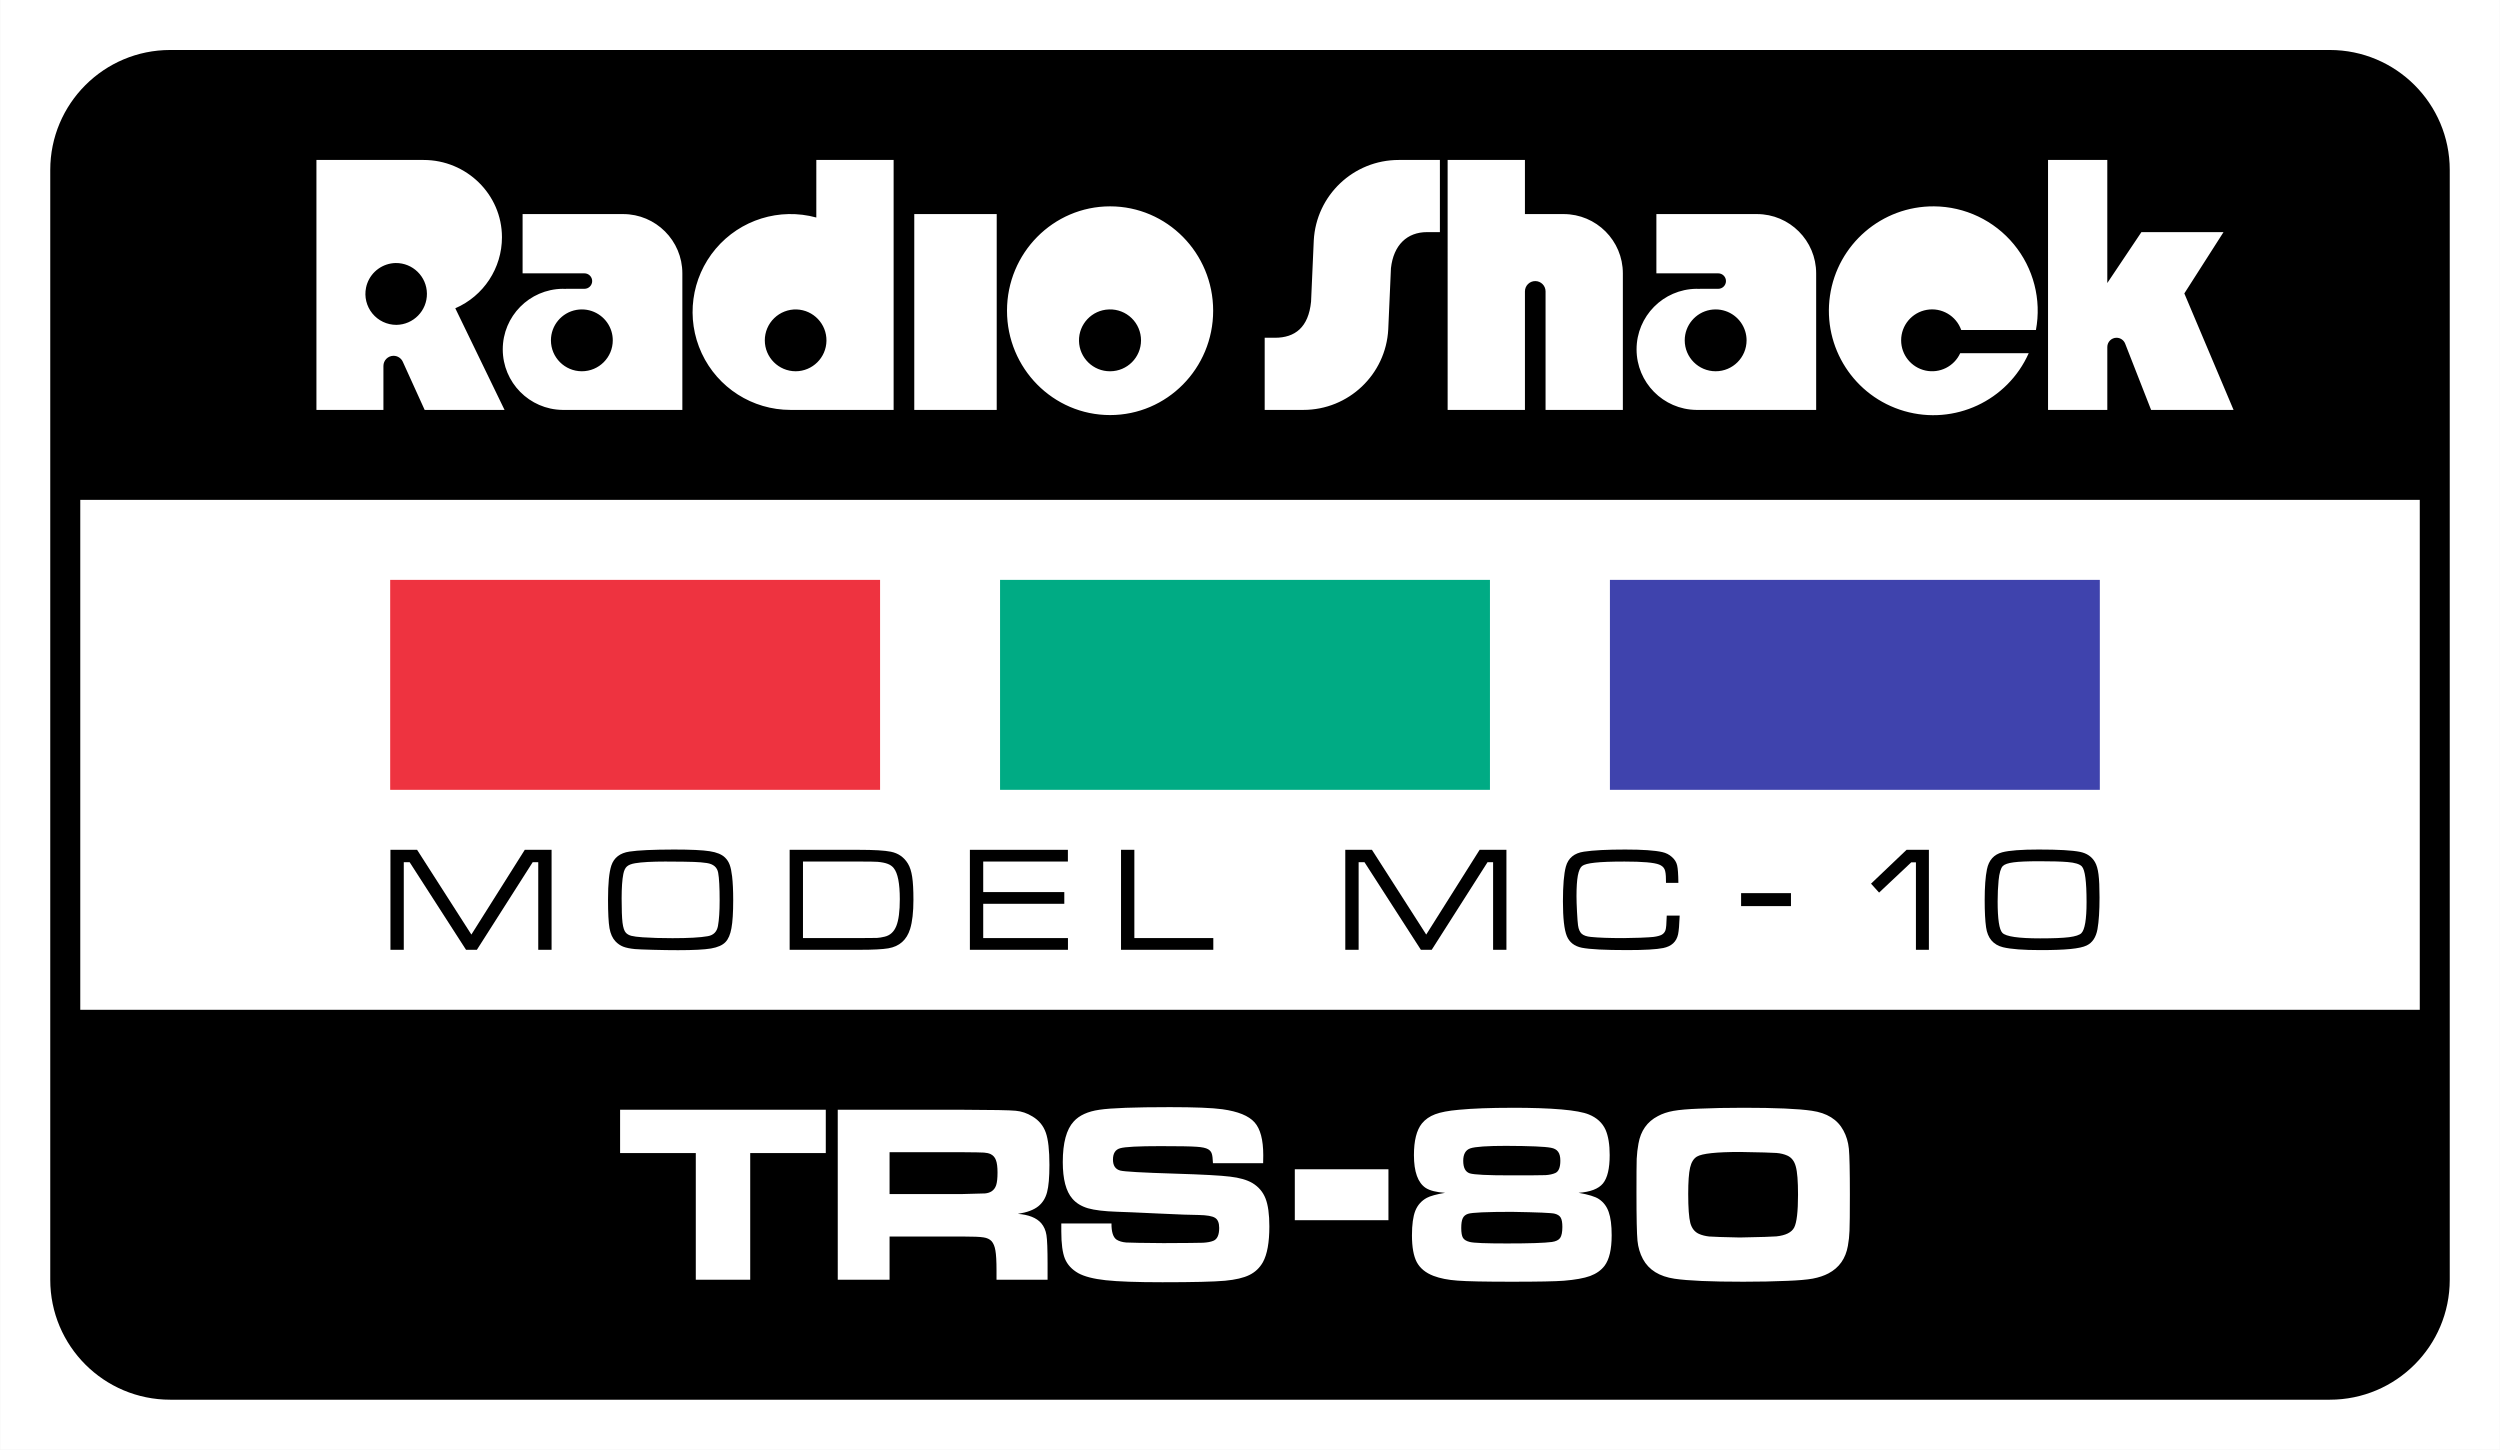
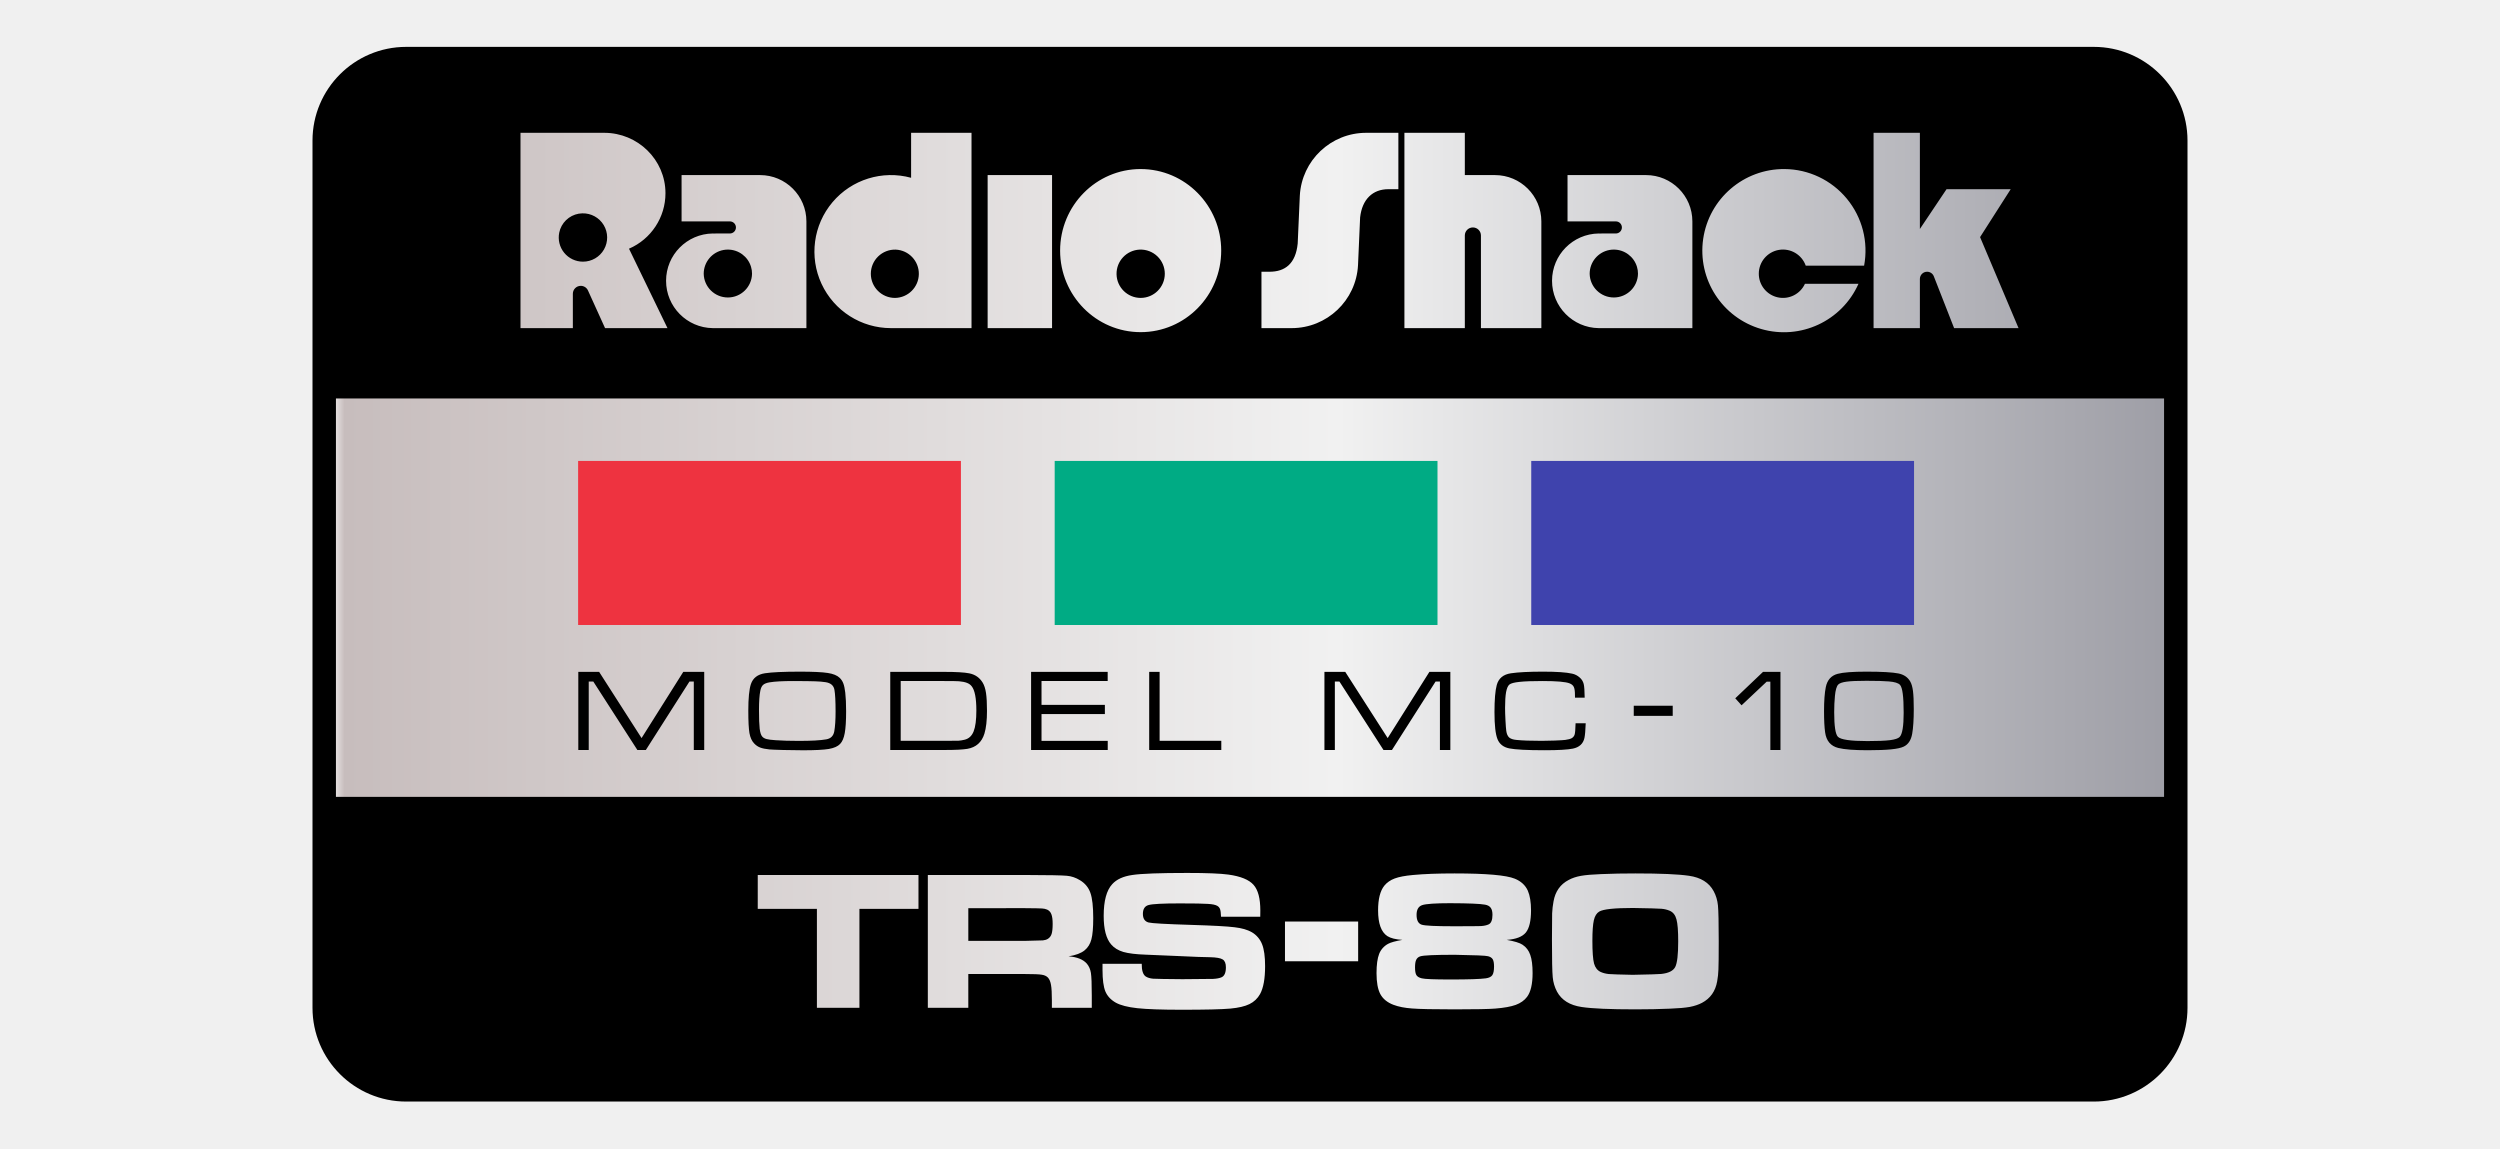
- <svg xmlns="http://www.w3.org/2000/svg" id="svg864" width="2.604in" height="1.51in" version="1.1" viewBox="0 0 250 145">
-   <g id="g2220">
-     <rect id="rect2092-3" transform="rotate(90)" x="2.8819e-14" y="-250" width="145" height="250" fill="#fff" style="paint-order:normal" />
-     <path id="path2142" d="m17 5a12 12 0 0 0-12 12v111a12 12 0 0 0 12 12h216a12 12 0 0 0 12-12v-111a12 12 0 0 0-12-12zm14.623 11h10.725c4.283 0 7.827 3.44 7.832 7.723a7.734 7.734 0 0 1-4.668 7.111l4.926 10.166h-7.99l-2.186-4.816a1.015 1.015 0 0 0-0.924-0.596 1.015 1.015 0 0 0-1.014 1.014v4.398h-6.701zm50 0h7.732v25h-10.311a9.795 9.795 0 1 1 2.578-19.244zm58.248 0h4.123v7.217h-1.287c-1.993 0-3.352 1.288-3.609 3.607 0 0-0.262 5.972-0.27 6.121a8.505 8.505 0 0 1-8.492 8.055h-3.867v-7.217h1.031c1.993 0 3.35-1.03 3.607-3.607 0 0 0.264-5.972 0.271-6.121a8.505 8.505 0 0 1 8.492-8.055zm4.896 0h7.732v5.412h3.867a5.928 5.928 0 0 1 5.928 5.928v13.66h-7.732v-11.855a1.031 1.031 0 0 0-2.062 0v11.855h-7.732zm60.053 0h5.928v12.309l3.412-5.092h8.213l-3.92 6.133 4.924 11.65h-8.248l-1.566-4-1.029-2.629a0.924 0.924 0 0 0-0.861-0.588 0.924 0.924 0 0 0-0.924 0.924v6.293h-5.928zm-93.814 4.639c5.693 0 10.309 4.675 10.309 10.439s-4.615 10.438-10.309 10.438c-5.693 0-10.311-4.673-10.311-10.438s4.617-10.439 10.311-10.439zm82.408 0a10.444 10.444 0 0 1 10.195 12.371h-7.471a3.093 3.093 0 0 0-6.01 1.031 3.094 3.094 0 0 0 5.906 1.289h6.852a10.444 10.444 0 1 1-9.473-14.691zm-141.17 0.773h10.051a5.928 5.928 0 0 1 5.928 5.928v13.66h-11.984a6.057 6.057 0 0 1 0-12.113c0.113 0 0.225 0.004 0.336 0.01a0.02 0.02 0 0 0 0-2e-3 0.02 0.02 0 0 0-2e-3 -2e-3 0.02 0.02 0 0 0 0-2e-3 0.02 0.02 0 0 0 0-2e-3 0.02 0.02 0 0 0 0-2e-3h1.857a0.773 0.773 0 0 0 0-1.547h-6.186zm39.176 0h8.246v19.588h-8.246zm74.227 0h10.053a5.928 5.928 0 0 1 5.928 5.928v13.66h-11.984a6.057 6.057 0 0 1 0-12.113c0.113 0 0.225 0.004 0.336 0.01a0.02 0.02 0 0 0-2e-3 -2e-3 0.02 0.02 0 0 0 0-2e-3 0.02 0.02 0 0 0-2e-3 -2e-3 0.02 0.02 0 0 0 0-2e-3 0.02 0.02 0 0 0 0-2e-3h1.857a0.773 0.773 0 0 0 0-1.547h-6.186zm-126.1 4.896a3.093 3.093 0 0 0-2.84 2.033 3.003 3.003 0 0 0-0.121 0.43 3.095 3.095 0 0 0 3.029 3.723 3.093 3.093 0 1 0-0.066-6.186 3.093 3.093 0 0 1-2e-3 0zm18.625 4.641a3.136 3.136 0 0 0-0.543 0.047 3.095 3.095 0 0 0-2.551 3.045 3.093 3.093 0 0 0 6.186 0 3.053 3.053 0 0 0-0.129-0.887 3.094 3.094 0 0 0-2.963-2.205zm52.744 0a3.093 3.093 0 0 0-0.037 2e-3 3.093 3.093 0 0 0 0.129 6.184 3.093 3.093 0 0 0 3.092-3.094 3.093 3.093 0 0 0-3.184-3.092zm60.658 0a3.136 3.136 0 0 0-0.543 0.047 3.095 3.095 0 0 0-2.549 3.045 3.093 3.093 0 0 0 6.186 0 3.053 3.053 0 0 0-0.131-0.887 3.094 3.094 0 0 0-2.963-2.205zm-91.92 2e-3a3.093 3.093 0 0 0-3.184 3.09 3.093 3.093 0 0 0 3.092 3.094 3.093 3.093 0 0 0 0.092-6.184zm-71.652 19.049h234v51h-234zm108.97 60.738c2.499 0 4.255 0.07 5.268 0.211 1.561 0.216 2.634 0.653 3.215 1.309 0.581 0.648 0.871 1.743 0.871 3.287 0 0.141-3e-3 0.409-0.012 0.799h-5.019c-0.017-0.473-0.059-0.798-0.125-0.973-0.058-0.174-0.179-0.316-0.361-0.424-0.224-0.133-0.619-0.215-1.184-0.248-0.565-0.042-1.759-0.062-3.586-0.062-2.2 0-3.542 0.07-4.023 0.211-0.482 0.133-0.723 0.512-0.723 1.135 0 0.598 0.241 0.963 0.723 1.096 0.399 0.108 2.229 0.211 5.492 0.311 2.748 0.083 4.584 0.183 5.506 0.299 0.93 0.108 1.669 0.319 2.217 0.635 0.623 0.374 1.063 0.889 1.32 1.545 0.257 0.648 0.385 1.582 0.385 2.803 0 1.602-0.215 2.794-0.646 3.574-0.324 0.573-0.776 1.001-1.357 1.283-0.573 0.282-1.383 0.473-2.43 0.572-1.121 0.1-3.208 0.15-6.264 0.15-2.557 0-4.446-0.068-5.666-0.201-1.22-0.133-2.139-0.369-2.754-0.709-0.639-0.365-1.083-0.848-1.332-1.445-0.241-0.598-0.361-1.506-0.361-2.727v-0.797h5.019c-8e-3 0.839 0.161 1.378 0.51 1.619 0.249 0.158 0.569 0.252 0.959 0.285 0.399 0.025 1.644 0.046 3.736 0.062 2.192-8e-3 3.509-0.021 3.949-0.037 0.44-0.025 0.788-0.091 1.045-0.199 0.382-0.158 0.574-0.586 0.574-1.283 0-0.506-0.138-0.842-0.412-1.008-0.266-0.174-0.814-0.271-1.645-0.287-0.639 0-1.991-0.049-4.059-0.148-2.117-0.1-3.495-0.159-4.135-0.176-1.245-0.042-2.204-0.157-2.877-0.348-0.664-0.199-1.183-0.519-1.557-0.959-0.639-0.731-0.959-1.952-0.959-3.662 0-1.918 0.365-3.272 1.096-4.061 0.556-0.614 1.41-1.004 2.564-1.17 1.154-0.174 3.5-0.262 7.037-0.262zm34.215 0.062c4.052 0 6.621 0.224 7.709 0.672 0.797 0.324 1.353 0.836 1.668 1.533 0.274 0.631 0.412 1.473 0.412 2.527 0 1.345-0.225 2.292-0.674 2.84-0.448 0.54-1.26 0.851-2.439 0.934 0.996 0.174 1.672 0.382 2.029 0.623 0.465 0.307 0.793 0.739 0.984 1.295 0.199 0.556 0.299 1.334 0.299 2.33 0 1.403-0.238 2.42-0.711 3.051-0.34 0.448-0.821 0.789-1.443 1.022-0.623 0.224-1.5 0.381-2.629 0.473-0.83 0.066-2.565 0.1-5.205 0.1-2.674 0-4.485-0.037-5.432-0.111-0.947-0.066-1.746-0.226-2.402-0.475-0.78-0.299-1.338-0.755-1.67-1.369-0.324-0.614-0.484-1.51-0.484-2.689 0-1.063 0.112-1.882 0.336-2.455 0.232-0.573 0.619-1.004 1.158-1.295 0.34-0.183 0.947-0.349 1.818-0.498-0.872-0.058-1.516-0.221-1.932-0.486-0.789-0.523-1.182-1.618-1.182-3.287 0-1.445 0.265-2.5 0.797-3.164 0.332-0.407 0.772-0.712 1.32-0.92 0.548-0.208 1.336-0.358 2.365-0.449 1.403-0.133 3.173-0.199 5.307-0.199zm23.139 0c3.238 0 5.527 0.1 6.863 0.299 1.519 0.216 2.573 0.873 3.162 1.969 0.299 0.548 0.482 1.158 0.549 1.83 0.066 0.673 0.1 2.204 0.1 4.596 0 1.876-0.012 3.076-0.037 3.6-0.017 0.515-0.071 1.021-0.162 1.52-0.224 1.27-0.872 2.187-1.943 2.752-0.44 0.232-0.962 0.407-1.568 0.523-0.598 0.108-1.448 0.181-2.553 0.223-1.329 0.058-2.794 0.088-4.396 0.088-3.246 0-5.538-0.1-6.875-0.299-1.519-0.224-2.575-0.879-3.164-1.967-0.299-0.556-0.48-1.171-0.547-1.844-0.066-0.681-0.1-2.288-0.1-4.82 0-1.727 7e-3 -2.849 0.023-3.363 0.025-0.523 0.085-1.03 0.176-1.52 0.224-1.279 0.87-2.196 1.941-2.752 0.44-0.241 0.959-0.416 1.557-0.523 0.606-0.108 1.462-0.181 2.566-0.223 1.304-0.058 2.773-0.088 4.408-0.088zm-112.33 0.199h20.574v4.334h-7.559v12.666h-5.443v-12.666h-7.572zm21.77 0h12.518c2.939 8e-3 4.698 0.042 5.279 0.1 0.581 0.05 1.142 0.24 1.682 0.572 0.648 0.39 1.091 0.93 1.332 1.619 0.241 0.681 0.361 1.757 0.361 3.227 0 1.237-0.079 2.145-0.236 2.727-0.149 0.581-0.436 1.046-0.859 1.395-0.457 0.374-1.145 0.632-2.066 0.773 1.088 0.083 1.869 0.394 2.342 0.934 0.274 0.324 0.447 0.719 0.521 1.184 0.075 0.457 0.113 1.419 0.113 2.889v1.582h-5.107v-0.908c0-0.947-0.037-1.619-0.111-2.018-0.066-0.407-0.196-0.72-0.387-0.936-0.191-0.199-0.456-0.323-0.797-0.373-0.332-0.058-1.032-0.088-2.103-0.088h-7.299v4.322h-5.182zm66.895 3.611c-1.935 0-3.143 0.084-3.625 0.25-0.473 0.166-0.709 0.58-0.709 1.244 0 0.697 0.22 1.117 0.66 1.258 0.44 0.133 1.776 0.199 4.01 0.199 1.976 0 3.164-7e-3 3.562-0.023 0.399-0.025 0.725-0.097 0.982-0.213 0.332-0.149 0.5-0.56 0.5-1.232 0-0.399-0.075-0.697-0.225-0.896-0.149-0.208-0.391-0.34-0.723-0.398-0.614-0.116-2.092-0.179-4.434-0.188zm23.352 0.611c-2.358 0-3.794 0.154-4.309 0.461-0.332 0.199-0.561 0.568-0.686 1.107-0.125 0.54-0.188 1.417-0.188 2.629 0 1.403 0.072 2.374 0.213 2.914 0.149 0.531 0.436 0.891 0.859 1.082 0.299 0.133 0.64 0.22 1.022 0.262 0.39 0.033 1.41 0.066 3.062 0.1 2.117-0.042 3.338-0.078 3.662-0.111 0.93-0.1 1.524-0.395 1.781-0.885 0.257-0.498 0.385-1.593 0.385-3.287 0-1.345-0.073-2.283-0.223-2.814-0.141-0.54-0.424-0.905-0.848-1.096-0.316-0.141-0.677-0.229-1.084-0.262-0.399-0.033-1.614-0.066-3.648-0.1zm-85.064 0.023v4.186h7.285c1.27-0.025 2.027-0.046 2.268-0.062 0.249-0.025 0.46-0.091 0.635-0.199 0.224-0.141 0.381-0.349 0.473-0.623 0.091-0.282 0.137-0.705 0.137-1.27 0-0.556-0.054-0.972-0.162-1.246-0.1-0.274-0.278-0.473-0.535-0.598-0.183-0.083-0.403-0.132-0.66-0.148-0.249-0.017-0.97-0.031-2.166-0.039zm40.533 1.707h9.365v5.094h-9.365zm21.703 4.26c-2.532 0-3.994 0.066-4.385 0.199-0.249 0.083-0.424 0.231-0.523 0.447-0.1 0.208-0.148 0.533-0.148 0.973 0 0.465 0.058 0.791 0.174 0.982 0.116 0.191 0.345 0.329 0.686 0.412 0.382 0.1 1.615 0.148 3.699 0.148 2.267 0 3.769-0.049 4.508-0.148 0.399-0.058 0.673-0.191 0.822-0.398 0.149-0.216 0.225-0.586 0.225-1.109 0-0.423-0.054-0.731-0.162-0.922-0.108-0.191-0.307-0.324-0.598-0.398-0.274-0.083-1.706-0.144-4.297-0.186z" />
-     <path id="path878" d="m161 58h49v21h-49v-21z" fill="#3f43ad" />
-     <path id="path876" d="m100 58h49v21h-49v-21z" fill="#00ab84" />
-     <path id="path874" d="m39 58h49v21h-49v-21z" fill="#ee3340" />
-     <path id="path1945" d="m39.025 85h2.667l5.429 8.476 5.341-8.476h2.681v10h-1.333v-8.762h-0.557l-5.582 8.762h-1.084l-5.641-8.762h-0.586v8.762h-1.333z" dominant-baseline="auto" style="font-feature-settings:normal;font-variant-alternates:normal;font-variant-caps:normal;font-variant-ligatures:normal;font-variant-numeric:normal;font-variant-position:normal;paint-order:normal;shape-padding:0;text-decoration-color:#000000;text-decoration-line:none;text-decoration-style:solid;text-indent:0;text-orientation:mixed;text-transform:none;white-space:normal" />
-     <path id="path1947" d="m67.345 84.971q2.564 0 3.612 0.169 1.055 0.161 1.538 0.637 0.308 0.3 0.462 0.718 0.154 0.41 0.242 1.157 0.11 0.945 0.11 2.388 0 1.846-0.176 2.799-0.169 0.945-0.593 1.385-0.44 0.469-1.45 0.645-1.004 0.169-3.297 0.169-1.128 0-2.506-0.037-1.37-0.037-1.802-0.073-0.747-0.073-1.179-0.242t-0.769-0.527q-0.447-0.469-0.601-1.319-0.147-0.85-0.147-2.872 0-2.388 0.33-3.392 0.396-1.187 1.81-1.399 1.297-0.198 4.418-0.205zm-0.769 1.202q-2.095 0-3.077 0.169-0.571 0.095-0.828 0.33-0.249 0.227-0.352 0.747-0.169 0.835-0.169 2.447 0 1.656 0.088 2.418 0.095 0.755 0.337 1.011 0.19 0.212 0.549 0.308 0.359 0.095 1.135 0.147 1.282 0.088 2.982 0.088 2.418 0 3.517-0.198 0.864-0.147 1.026-1.018 0.169-0.938 0.169-2.55 0-1.971-0.147-2.777-0.147-0.821-1.135-0.974-0.579-0.088-1.304-0.11-0.725-0.029-2.791-0.037z" dominant-baseline="auto" style="font-feature-settings:normal;font-variant-alternates:normal;font-variant-caps:normal;font-variant-ligatures:normal;font-variant-numeric:normal;font-variant-position:normal;paint-order:normal;shape-padding:0;text-decoration-color:#000000;text-decoration-line:none;text-decoration-style:solid;text-indent:0;text-orientation:mixed;text-transform:none;white-space:normal" />
-     <path id="path1949" d="m78.955 95v-10h6.901q2.293 0 3.223 0.19 1.121 0.227 1.707 1.194 0.3 0.491 0.425 1.319 0.125 0.821 0.125 2.293 0 1.839-0.33 2.916-0.513 1.656-2.183 1.941-0.864 0.147-2.865 0.147zm1.333-1.172h5.612q1.443 0 1.788-0.015 0.352-0.022 0.769-0.125 0.813-0.19 1.165-1.062 0.352-0.872 0.352-2.689 0-2.359-0.608-3.106-0.227-0.286-0.601-0.425-0.374-0.147-1.018-0.205-0.381-0.029-1.912-0.029h-5.546z" dominant-baseline="auto" style="font-feature-settings:normal;font-variant-alternates:normal;font-variant-caps:normal;font-variant-ligatures:normal;font-variant-numeric:normal;font-variant-position:normal;paint-order:normal;shape-padding:0;text-decoration-color:#000000;text-decoration-line:none;text-decoration-style:solid;text-indent:0;text-orientation:mixed;text-transform:none;white-space:normal" />
-     <path id="path1951" d="m96.983 95v-10h9.802v1.172h-8.469v3.055h8.11v1.172h-8.11v3.429h8.476v1.172z" dominant-baseline="auto" style="font-feature-settings:normal;font-variant-alternates:normal;font-variant-caps:normal;font-variant-ligatures:normal;font-variant-numeric:normal;font-variant-position:normal;paint-order:normal;shape-padding:0;text-decoration-color:#000000;text-decoration-line:none;text-decoration-style:solid;text-indent:0;text-orientation:mixed;text-transform:none;white-space:normal" />
-     <path id="path1953" d="m112.1 85h1.333v8.828h7.897v1.172h-9.231z" dominant-baseline="auto" style="font-feature-settings:normal;font-variant-alternates:normal;font-variant-caps:normal;font-variant-ligatures:normal;font-variant-numeric:normal;font-variant-position:normal;paint-order:normal;shape-padding:0;text-decoration-color:#000000;text-decoration-line:none;text-decoration-style:solid;text-indent:0;text-orientation:mixed;text-transform:none;white-space:normal" />
-     <path id="path1955" d="m134.53 85h2.667l5.429 8.476 5.341-8.476h2.681v10h-1.333v-8.762h-0.557l-5.582 8.762h-1.084l-5.641-8.762h-0.586v8.762h-1.333z" dominant-baseline="auto" style="font-feature-settings:normal;font-variant-alternates:normal;font-variant-caps:normal;font-variant-ligatures:normal;font-variant-numeric:normal;font-variant-position:normal;paint-order:normal;shape-padding:0;text-decoration-color:#000000;text-decoration-line:none;text-decoration-style:solid;text-indent:0;text-orientation:mixed;text-transform:none;white-space:normal" />
-     <path id="path1957" d="m166.68 91.579h1.297q-0.051 1.363-0.161 1.875-0.242 1.114-1.487 1.37-1.011 0.205-3.597 0.205-3.355 0-4.535-0.234-1.121-0.227-1.509-1.172-0.388-0.952-0.388-3.465 0-2.396 0.293-3.48 0.352-1.282 1.81-1.494 1.407-0.212 4.125-0.212 2.593 0 3.714 0.256 0.557 0.125 0.96 0.491 0.41 0.359 0.52 0.835 0.11 0.447 0.125 1.751h-1.238q-7e-3 -0.256-7e-3 -0.344 0-0.718-0.139-1.018-0.139-0.308-0.542-0.469-0.74-0.3-3.458-0.3-1.971 0-2.96 0.11-0.989 0.103-1.289 0.337-0.286 0.234-0.425 0.967-0.132 0.733-0.132 2.037 0 0.615 0.051 1.59t0.103 1.341q0.081 0.579 0.366 0.842 0.293 0.256 0.916 0.315 1.135 0.117 3.245 0.117 0.645 0 1.685-0.037 1.048-0.044 1.333-0.081 0.557-0.073 0.828-0.22 0.271-0.154 0.374-0.454 0.095-0.264 0.125-1.458z" dominant-baseline="auto" style="font-feature-settings:normal;font-variant-alternates:normal;font-variant-caps:normal;font-variant-ligatures:normal;font-variant-numeric:normal;font-variant-position:normal;paint-order:normal;shape-padding:0;text-decoration-color:#000000;text-decoration-line:none;text-decoration-style:solid;text-indent:0;text-orientation:mixed;text-transform:none;white-space:normal" />
-     <path id="path1961" d="m190.67 85h2.234v10h-1.297v-8.747h-0.469l-3.216 3.026-0.806-0.894z" dominant-baseline="auto" style="font-feature-settings:normal;font-variant-alternates:normal;font-variant-caps:normal;font-variant-ligatures:normal;font-variant-numeric:normal;font-variant-position:normal;paint-order:normal;shape-padding:0;text-decoration-color:#000000;text-decoration-line:none;text-decoration-style:solid;text-indent:0;text-orientation:mixed;text-transform:none;white-space:normal" />
-     <path id="path1963" d="m203.89 84.971q2.96 0 4.132 0.234 1.026 0.212 1.494 1.026 0.249 0.425 0.352 1.223 0.103 0.791 0.103 2.308 0 2.022-0.205 3.172-0.22 1.223-1.084 1.634-0.498 0.242-1.612 0.352-1.114 0.11-3.011 0.11-2.564 0-3.744-0.286-1.465-0.366-1.692-2-0.139-0.967-0.139-2.718 0-1.971 0.227-3.077 0.278-1.37 1.524-1.7 1.055-0.278 3.656-0.278zm0.051 1.172q-1.766 0-2.571 0.11-0.799 0.103-1.07 0.366-0.315 0.322-0.425 1.443-0.095 1.004-0.095 2.103 0 2.659 0.476 3.143 0.527 0.549 3.773 0.549 1.949 0 2.894-0.117 0.952-0.125 1.231-0.403 0.52-0.52 0.52-3.099 0-1.575-0.117-2.44-0.11-0.864-0.352-1.135-0.322-0.352-1.429-0.44-0.923-0.081-2.835-0.081z" dominant-baseline="auto" style="font-feature-settings:normal;font-variant-alternates:normal;font-variant-caps:normal;font-variant-ligatures:normal;font-variant-numeric:normal;font-variant-position:normal;paint-order:normal;shape-padding:0;text-decoration-color:#000000;text-decoration-line:none;text-decoration-style:solid;text-indent:0;text-orientation:mixed;text-transform:none;white-space:normal" />
-     <path id="path1986" d="m174.12 89.333h4.988v1.297h-4.988z" dominant-baseline="auto" style="font-feature-settings:normal;font-variant-alternates:normal;font-variant-caps:normal;font-variant-ligatures:normal;font-variant-numeric:normal;font-variant-position:normal;paint-order:normal;shape-padding:0;text-decoration-color:#000000;text-decoration-line:none;text-decoration-style:solid;text-indent:0;text-orientation:mixed;text-transform:none;white-space:normal" />
-   </g>
+ <svg xmlns="http://www.w3.org/2000/svg" width="320" height="147" viewBox="0 0 320 147">
+   <defs>
+     <linearGradient id="b" x1="72.5" x2="72.5" y1="-250" gradientTransform="matrix(0 .81934 -.94336 0 41.98 14.053)" gradientUnits="userSpaceOnUse">
+       <stop offset="0" stop-color="#9e9ea6" />
+       <stop offset=".452" stop-color="#f1f1f1" />
+       <stop offset=".991" stop-color="#c7bdbd" />
+       <stop offset="1" stop-color="#fff" />
+     </linearGradient>
+     <linearGradient id="a" x1="72.501" x2="72.501" y1="-251" y2="1" gradientTransform="matrix(0 .81934 -.94336 0 41.98 14.053)" gradientUnits="userSpaceOnUse">
+       <stop offset="0" stop-color="#b5b5be" />
+       <stop offset="1" stop-color="#fff" />
+     </linearGradient>
+   </defs>
+   <path fill="url(#a)" d="M278.765 13.234v120.444H41.035V13.234Z" style="display:inline;fill:url(#a);stroke-width:.879" />
+   <path fill="url(#b)" d="m277.822 14.053-.003 118.806H41.976V14.053Z" style="display:inline;fill:url(#b);stroke-width:.879" />
+   <path d="M52 6a12 12 0 0 0-12 12v111a12 12 0 0 0 12 12h216a12 12 0 0 0 12-12V18a12 12 0 0 0-12-12zm14.623 11h10.725c4.283 0 7.827 3.44 7.832 7.723a7.73 7.73 0 0 1-4.668 7.11L85.438 42h-7.99l-2.186-4.817a1.01 1.01 0 0 0-.924-.595 1.015 1.015 0 0 0-1.013 1.013V42h-6.702zm49.999 0h7.732v25h-10.31a9.795 9.795 0 1 1 2.577-19.244zm58.247 0h4.123v7.217h-1.287c-1.993 0-3.352 1.287-3.61 3.607 0 0-.261 5.971-.269 6.121A8.505 8.505 0 0 1 165.334 42h-3.867v-7.217h1.03c1.994 0 3.35-1.03 3.608-3.608 0 0 .264-5.971.272-6.12A8.505 8.505 0 0 1 174.869 17m4.896 0h7.733v5.412h3.867a5.93 5.93 0 0 1 5.928 5.928V42h-7.733V30.143a1.031 1.031 0 0 0-2.062 0V42h-7.733zm60.052 0h5.928v12.309l3.412-5.092h8.213l-3.92 6.133L258.374 42h-8.248l-1.566-4-1.03-2.629a.92.92 0 0 0-.861-.588.924.924 0 0 0-.924.924V42h-5.928zm-93.813 4.639c5.694 0 10.31 4.674 10.31 10.439s-4.616 10.437-10.31 10.437c-5.693 0-10.31-4.672-10.31-10.437 0-5.766 4.617-10.44 10.31-10.44m82.407 0a10.444 10.444 0 0 1 10.195 12.37h-7.47a3.093 3.093 0 0 0-6.01 1.032 3.094 3.094 0 0 0 5.906 1.289h6.852a10.444 10.444 0 1 1-9.473-14.691m-141.17.773h10.051a5.93 5.93 0 0 1 5.928 5.928V42H91.236a6.057 6.057 0 0 1 0-12.113q.17 0 .336.01v-.003l-.002-.002v-.006h1.857a.773.773 0 0 0 0-1.547h-6.185zm39.176 0h8.246V42h-8.246zm74.226 0h10.053a5.93 5.93 0 0 1 5.928 5.928V42H204.64a6.057 6.057 0 0 1 0-12.113q.17 0 .336.01l-.002-.003v-.002l-.002-.002v-.004h1.857a.773.773 0 0 0 0-1.547h-6.185zm-126.1 4.896a3.09 3.09 0 0 0-2.84 2.034 3 3 0 0 0-.12.43 3.095 3.095 0 0 0 3.029 3.722 3.093 3.093 0 1 0-.067-6.185zm18.625 4.64a3 3 0 0 0-.543.048 3.095 3.095 0 0 0-2.55 3.045 3.093 3.093 0 0 0 6.185 0 3 3 0 0 0-.129-.887 3.09 3.09 0 0 0-2.963-2.205zm52.743 0-.037.003a3.093 3.093 0 0 0 .13 6.183 3.093 3.093 0 0 0 3.091-3.093 3.093 3.093 0 0 0-3.184-3.092zm60.657 0a3 3 0 0 0-.543.048 3.095 3.095 0 0 0-2.548 3.045 3.093 3.093 0 0 0 6.185 0 3 3 0 0 0-.13-.887 3.09 3.09 0 0 0-2.964-2.205m-91.919.003a3.093 3.093 0 0 0-3.183 3.09 3.093 3.093 0 0 0 3.092 3.093 3.093 3.093 0 0 0 .091-6.183M43 51h234v50.999H43zm108.97 60.737q3.748 0 5.267.21 2.342.325 3.215 1.31.87.97.87 3.286.001.214-.01.8h-5.02q-.026-.712-.125-.973a.78.78 0 0 0-.362-.424q-.337-.199-1.183-.248-.847-.063-3.586-.063-3.3 0-4.023.211-.723.2-.723 1.135 0 .897.723 1.096.597.161 5.492.31 4.123.125 5.505.3 1.396.16 2.217.634a3.07 3.07 0 0 1 1.32 1.545q.386.971.385 2.802.001 2.404-.646 3.575a3.07 3.07 0 0 1-1.358 1.283q-.859.423-2.43.572-1.68.15-6.263.15-3.835-.001-5.666-.2-1.832-.2-2.754-.71-.959-.548-1.332-1.445-.36-.896-.361-2.727v-.796h5.02q-.014 1.257.51 1.619.373.236.958.285.598.038 3.736.062 3.289-.012 3.95-.037.659-.037 1.045-.199.573-.237.574-1.283 0-.76-.412-1.008-.4-.261-1.645-.287-.959 0-4.058-.149-3.177-.15-4.135-.175-1.869-.062-2.877-.348-.996-.3-1.557-.959-.96-1.096-.959-3.662 0-2.877 1.096-4.06.834-.922 2.564-1.17 1.731-.262 7.037-.262m34.214.062q6.078 0 7.71.672 1.194.487 1.667 1.533.411.946.412 2.528 0 2.018-.673 2.84-.672.81-2.44.933 1.494.261 2.03.623.697.46.984 1.295.3.835.299 2.33 0 2.105-.711 3.05-.509.674-1.444 1.022-.934.337-2.629.473-1.244.1-5.205.1-4.01 0-5.431-.112-1.42-.1-2.402-.474-1.171-.449-1.67-1.37-.486-.92-.485-2.689 0-1.595.336-2.455a2.5 2.5 0 0 1 1.159-1.295q.51-.273 1.818-.498-1.309-.087-1.932-.486-1.181-.784-1.181-3.287 0-2.168.797-3.164.498-.61 1.32-.92.822-.312 2.365-.45 2.105-.198 5.307-.199zm23.14 0q4.857 0 6.863.3 2.278.323 3.162 1.968.448.822.549 1.83.1 1.01.1 4.596 0 2.814-.038 3.6-.025.77-.162 1.519-.336 1.905-1.943 2.752-.66.349-1.569.523-.896.161-2.553.223-1.993.088-4.396.088-4.87 0-6.875-.3-2.28-.334-3.164-1.966a4.9 4.9 0 0 1-.547-1.844q-.1-1.021-.1-4.82 0-2.59.024-3.363.038-.785.176-1.52.335-1.917 1.941-2.752.66-.36 1.557-.523.91-.161 2.566-.223a100 100 0 0 1 4.408-.088m-112.33.2h20.573v4.334h-7.558v12.666h-5.443v-12.666h-7.573zm21.77 0h12.517q4.409.012 5.28.1.871.074 1.681.571.971.585 1.332 1.62.362 1.021.362 3.226 0 1.856-.237 2.727-.225.871-.86 1.394-.684.561-2.066.774 1.632.124 2.342.933.41.486.522 1.184.112.684.113 2.889v1.582h-5.107v-.909q0-1.42-.112-2.017-.1-.611-.386-.936-.287-.299-.797-.373-.498-.088-2.104-.088h-7.299v4.322h-5.181zm66.893 3.61q-2.901.001-3.625.25-.71.249-.709 1.245 0 1.046.66 1.258.66.2 4.01.199 2.964 0 3.563-.023.597-.038.982-.213.499-.224.5-1.233 0-.597-.224-.896-.224-.311-.723-.399-.921-.174-4.434-.187m23.352.612q-3.536 0-4.308.461-.498.299-.686 1.108-.186.81-.187 2.628 0 2.106.213 2.914.225.797.859 1.083.449.199 1.022.261.584.05 3.062.1 3.176-.062 3.662-.112 1.395-.15 1.781-.884.386-.747.385-3.287.001-2.017-.223-2.815-.211-.81-.847-1.095a3.3 3.3 0 0 0-1.084-.262q-.598-.05-3.649-.1m-85.063.024v4.185h7.286a76 76 0 0 0 2.267-.062q.374-.038.635-.2a1.13 1.13 0 0 0 .473-.623q.135-.423.136-1.27 0-.833-.162-1.245a1.03 1.03 0 0 0-.535-.598 1.9 1.9 0 0 0-.66-.148q-.374-.026-2.166-.04zm40.533 1.707h9.366v5.093h-9.366zm21.703 4.26q-3.798 0-4.384.199a.83.83 0 0 0-.524.447q-.149.311-.148.972 0 .697.174.983t.685.412q.573.149 3.7.148 3.399.001 4.507-.148.598-.087.822-.398.225-.325.225-1.11 0-.634-.162-.922-.162-.285-.598-.398-.41-.124-4.297-.186" style="display:inline" />
+   <path fill="#3f43ad" d="M196 58.999h48.999v21H196Z" style="display:inline" />
+   <path fill="#00ab84" d="M135 58.999h48.999v21H135Z" style="display:inline" />
+   <path fill="#ee3340" d="M74 58.999h48.999v21H74Z" style="display:inline" />
+   <path d="M102.34 85.971q-3.12.007-4.418.205-1.414.212-1.809 1.398-.33 1.004-.33 3.393 0 2.022.147 2.871.152.85.6 1.319.336.359.769.527.432.168 1.18.242.432.038 1.802.074a95 95 0 0 0 2.506.035q2.293 0 3.297-.167 1.01-.176 1.45-.645.424-.44.593-1.385.176-.952.176-2.799 0-1.443-.11-2.388-.088-.747-.242-1.157a1.9 1.9 0 0 0-.46-.718q-.484-.477-1.54-.637-1.047-.168-3.611-.168m95.18 0q-2.718 0-4.125.21-1.457.215-1.809 1.497-.293 1.084-.293 3.479 0 2.513.39 3.464.387.946 1.507 1.174 1.18.235 4.535.235 2.586 0 3.598-.206 1.245-.256 1.486-1.37.11-.513.162-1.876h-1.297q-.03 1.194-.125 1.457a.8.8 0 0 1-.373.455q-.27.146-.828.22-.285.037-1.334.081-1.04.036-1.683.035-2.111 0-3.247-.117-.622-.058-.916-.314-.285-.264-.365-.842-.052-.367-.103-1.342-.052-.975-.051-1.59 0-1.303.13-2.035.14-.732.427-.967.3-.235 1.289-.338.988-.11 2.959-.109 2.718 0 3.459.3.402.161.54.47.14.3.141 1.017 0 .088.006.344h1.239q-.015-1.304-.125-1.75a1.57 1.57 0 0 0-.52-.836 2.07 2.07 0 0 0-.959-.49q-1.121-.256-3.715-.256m41.363 0q-2.601 0-3.656.277-1.245.33-1.524 1.7-.226 1.106-.226 3.078 0 1.75.139 2.716.226 1.635 1.693 2 1.179.286 3.742.288 1.898-.001 3.012-.112 1.113-.11 1.611-.351.864-.41 1.084-1.633.205-1.15.205-3.172 0-1.517-.101-2.309-.103-.798-.352-1.222-.469-.813-1.494-1.026-1.173-.234-4.133-.234m-164.86.03v9.997h1.334v-8.761h.586l5.64 8.761h1.085l5.582-8.761h.556v8.761h1.334V86h-2.68l-5.34 8.475L76.689 86zm39.93 0v9.997h7.004q2 0 2.863-.146 1.671-.285 2.184-1.942.33-1.076.33-2.914 0-1.472-.125-2.293-.124-.829-.424-1.32-.586-.967-1.707-1.193-.93-.19-3.225-.19zm18.027 0v9.997l9.81.002v-1.173h-8.476v-3.428h8.11v-1.172h-8.11v-3.055h8.469V86zm15.117 0v9.997h9.23v-1.172h-7.896V86zm22.43 0v9.997h1.334v-8.761h.586l5.64 8.761h1.085l5.582-8.761h.556v8.761h1.334V86h-2.681l-5.34 8.475-5.43-8.475zm56.139 0-3.553 3.382.807.895 3.217-3.026h.469v8.746h1.294V86zm13.271 1.142q1.912 0 2.836.08 1.105.088 1.428.44.24.271.351 1.136.117.865.117 2.44.001 2.578-.52 3.097-.278.28-1.23.405-.945.117-2.894.117-3.245-.001-3.772-.551-.476-.483-.476-3.143 0-1.098.095-2.101.11-1.121.424-1.444.272-.263 1.07-.367.807-.11 2.57-.11zm-137.36.03q2.066.007 2.791.036.725.022 1.305.11.989.153 1.134.974.147.806.147 2.776 0 1.612-.168 2.55-.162.872-1.025 1.018-1.1.197-3.518.197-1.7 0-2.98-.088-.778-.051-1.137-.146-.36-.094-.549-.307-.242-.256-.338-1.011-.088-.763-.088-2.418.001-1.612.17-2.448.102-.519.352-.746.256-.234.828-.33.981-.168 3.076-.168m13.713 0h5.545q1.53 0 1.912.029.644.058 1.018.205.374.138.601.423.609.748.608 3.108 0 1.816-.352 2.687-.351.873-1.164 1.063-.417.102-.77.125-.345.014-1.787.013h-5.611zm93.83 3.16v1.296h4.988v-1.297z" style="font-variant-ligatures:normal;font-variant-position:normal;font-variant-caps:normal;font-variant-numeric:normal;font-variant-alternates:normal;font-feature-settings:normal;text-indent:0;text-decoration-line:none;text-decoration-style:solid;text-decoration-color:#000;text-transform:none;text-orientation:mixed;white-space:normal;shape-padding:0;display:inline;paint-order:normal" />
</svg>
